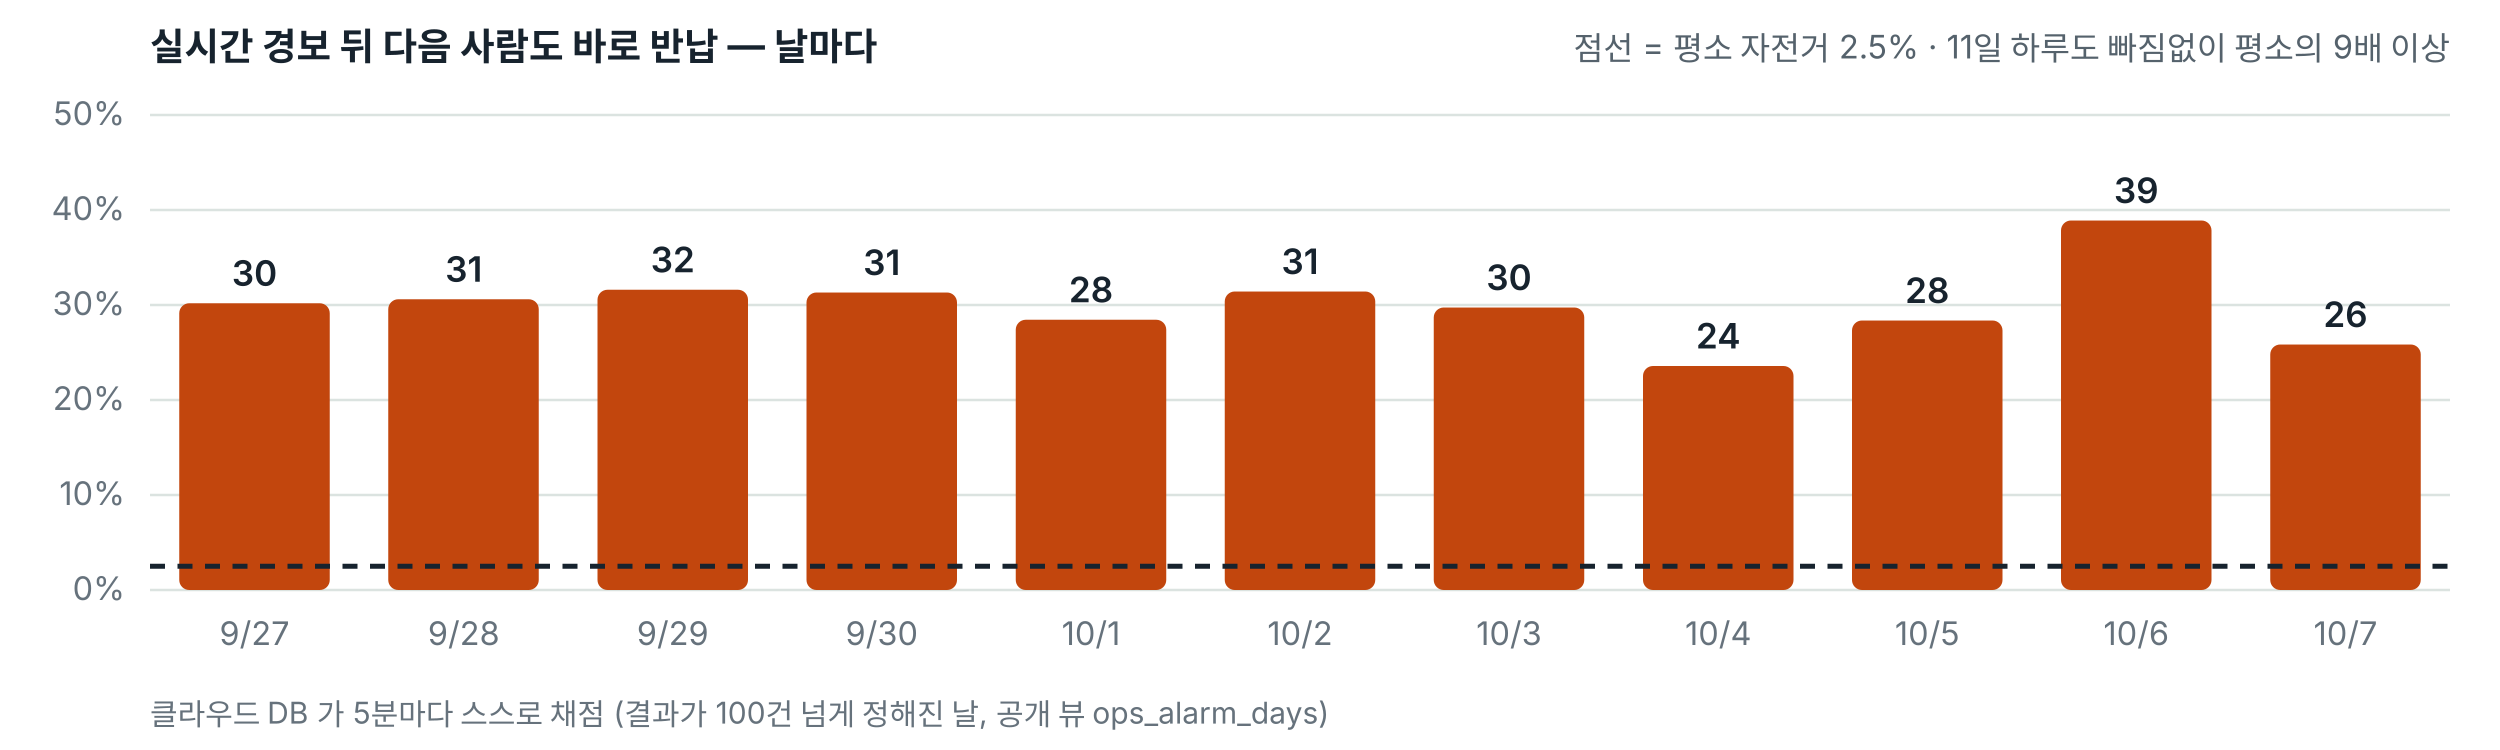
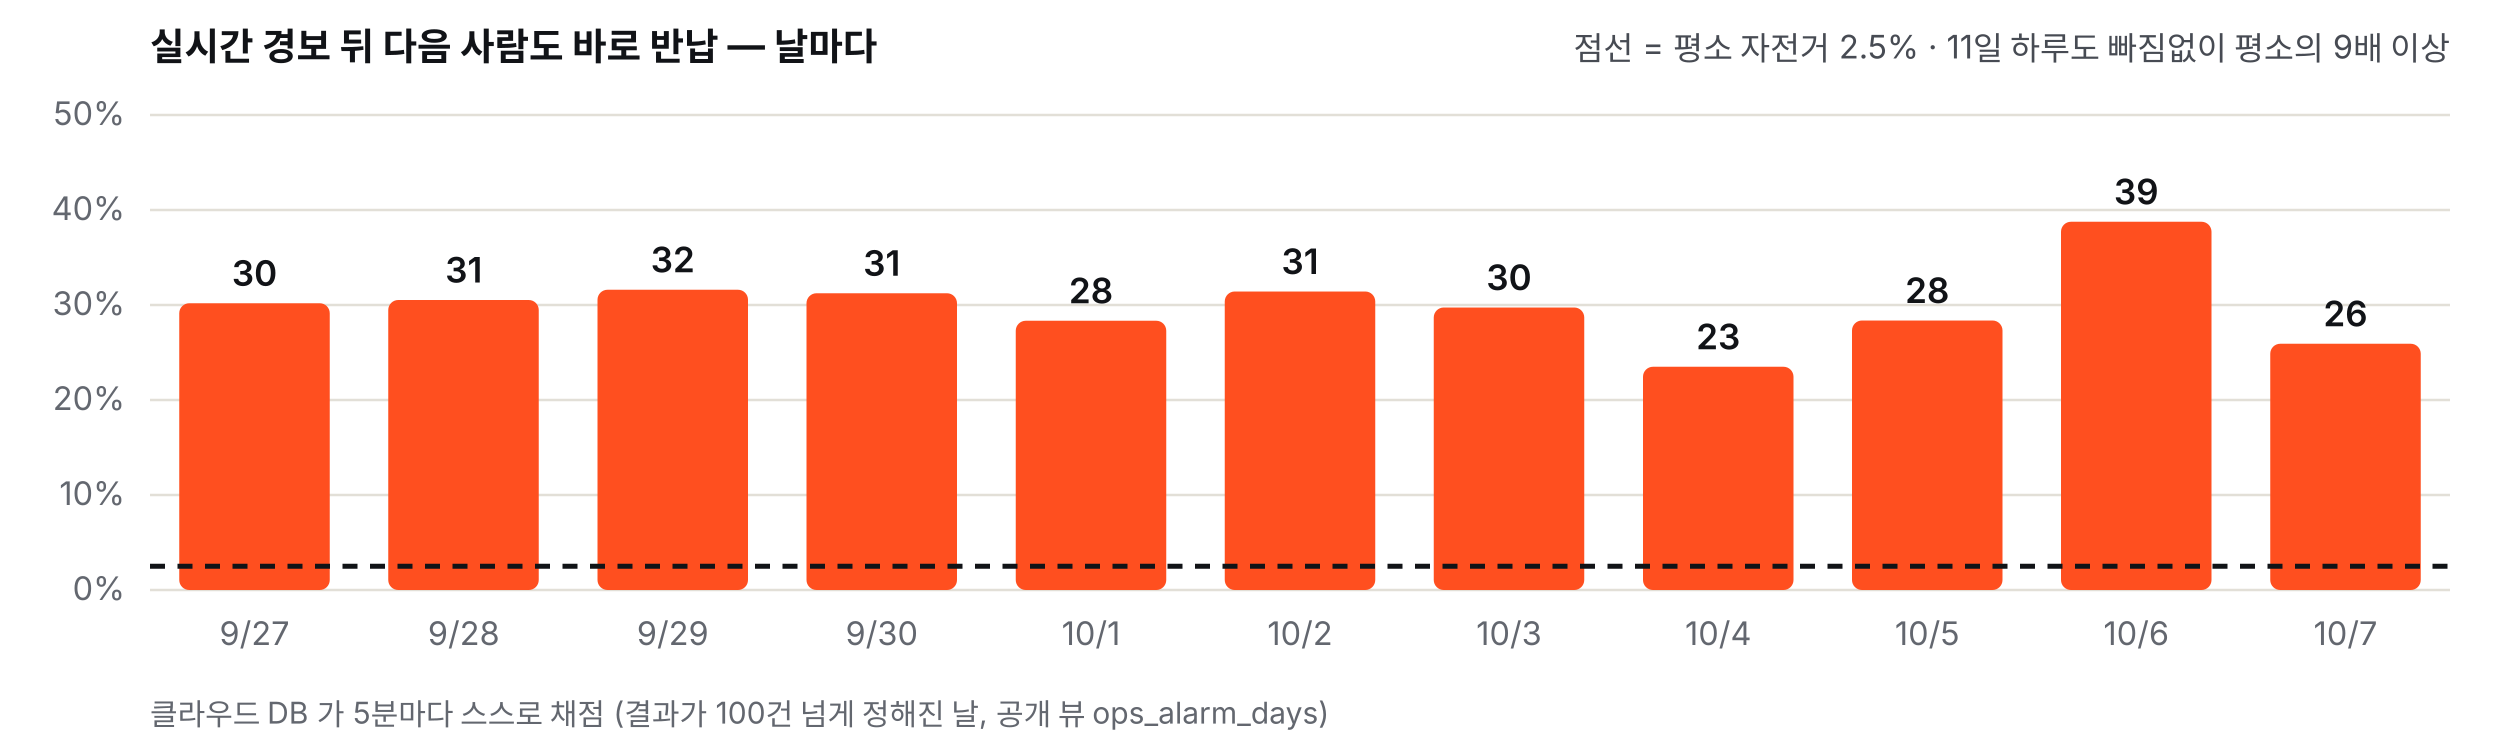
<svg xmlns="http://www.w3.org/2000/svg" viewBox="0 0 1000 300" font-family="-apple-system, 'Apple SD Gothic Neo', 'Noto Sans KR', 'Pretendard', sans-serif">
-   <line x1="60" y1="236.0" x2="980" y2="236.0" stroke="#dbe3e0" stroke-width="1" />
-   <text x="50" y="240.0" text-anchor="end" font-size="13" fill="#66727c">0%</text>
-   <line x1="60" y1="198.0" x2="980" y2="198.0" stroke="#dbe3e0" stroke-width="1" />
-   <text x="50" y="202.0" text-anchor="end" font-size="13" fill="#66727c">10%</text>
-   <line x1="60" y1="160.0" x2="980" y2="160.0" stroke="#dbe3e0" stroke-width="1" />
-   <text x="50" y="164.0" text-anchor="end" font-size="13" fill="#66727c">20%</text>
-   <line x1="60" y1="122.0" x2="980" y2="122.0" stroke="#dbe3e0" stroke-width="1" />
-   <text x="50" y="126.0" text-anchor="end" font-size="13" fill="#66727c">30%</text>
-   <line x1="60" y1="84.0" x2="980" y2="84.0" stroke="#dbe3e0" stroke-width="1" />
-   <text x="50" y="88.0" text-anchor="end" font-size="13" fill="#66727c">40%</text>
-   <line x1="60" y1="46.0" x2="980" y2="46.0" stroke="#dbe3e0" stroke-width="1" />
-   <text x="50" y="50.0" text-anchor="end" font-size="13" fill="#66727c">50%</text>
-   <rect x="71.7" y="121.3" width="60.2" height="114.7" rx="4" fill="#c2460d" />
-   <text x="101.8" y="114.3" text-anchor="middle" font-size="14" font-weight="600" fill="#17232E">30</text>
-   <text x="101.8" y="258" text-anchor="middle" font-size="13" fill="#66727c">9/27</text>
-   <rect x="155.3" y="119.7" width="60.2" height="116.3" rx="4" fill="#c2460d" />
-   <text x="185.5" y="112.7" text-anchor="middle" font-size="14" font-weight="600" fill="#17232E">31</text>
-   <text x="185.5" y="258" text-anchor="middle" font-size="13" fill="#66727c">9/28</text>
-   <rect x="239.0" y="115.9" width="60.2" height="120.1" rx="4" fill="#c2460d" />
-   <text x="269.1" y="108.9" text-anchor="middle" font-size="14" font-weight="600" fill="#17232E">32</text>
-   <text x="269.1" y="258" text-anchor="middle" font-size="13" fill="#66727c">9/29</text>
-   <rect x="322.6" y="117.0" width="60.2" height="119.0" rx="4" fill="#c2460d" />
-   <text x="352.7" y="110.0" text-anchor="middle" font-size="14" font-weight="600" fill="#17232E">31</text>
-   <text x="352.7" y="258" text-anchor="middle" font-size="13" fill="#66727c">9/30</text>
-   <rect x="406.3" y="127.9" width="60.2" height="108.1" rx="4" fill="#c2460d" />
-   <text x="436.4" y="120.9" text-anchor="middle" font-size="14" font-weight="600" fill="#17232E">28</text>
-   <text x="436.4" y="258" text-anchor="middle" font-size="13" fill="#66727c">10/1</text>
-   <rect x="489.9" y="116.6" width="60.2" height="119.4" rx="4" fill="#c2460d" />
-   <text x="520.0" y="109.6" text-anchor="middle" font-size="14" font-weight="600" fill="#17232E">31</text>
-   <text x="520.0" y="258" text-anchor="middle" font-size="13" fill="#66727c">10/2</text>
-   <rect x="573.5" y="123.0" width="60.2" height="113.0" rx="4" fill="#c2460d" />
-   <text x="603.6" y="116.0" text-anchor="middle" font-size="14" font-weight="600" fill="#17232E">30</text>
-   <text x="603.6" y="258" text-anchor="middle" font-size="13" fill="#66727c">10/3</text>
-   <rect x="657.2" y="146.4" width="60.2" height="89.6" rx="4" fill="#c2460d" />
-   <text x="687.3" y="139.4" text-anchor="middle" font-size="14" font-weight="600" fill="#17232E">24</text>
-   <text x="687.3" y="258" text-anchor="middle" font-size="13" fill="#66727c">10/4</text>
-   <rect x="740.8" y="128.2" width="60.2" height="107.8" rx="4" fill="#c2460d" />
-   <text x="770.9" y="121.2" text-anchor="middle" font-size="14" font-weight="600" fill="#17232E">28</text>
-   <text x="770.9" y="258" text-anchor="middle" font-size="13" fill="#66727c">10/5</text>
-   <rect x="824.4" y="88.2" width="60.2" height="147.8" rx="4" fill="#c2460d" />
-   <text x="854.5" y="81.2" text-anchor="middle" font-size="14" font-weight="600" fill="#17232E">39</text>
-   <text x="854.5" y="258" text-anchor="middle" font-size="13" fill="#66727c">10/6</text>
-   <rect x="908.1" y="137.8" width="60.2" height="98.2" rx="4" fill="#c2460d" />
-   <text x="938.2" y="130.8" text-anchor="middle" font-size="14" font-weight="600" fill="#17232E">26</text>
-   <text x="938.2" y="258" text-anchor="middle" font-size="13" fill="#66727c">10/7</text>
-   <line x1="60" y1="226.5" x2="980" y2="226.5" stroke="#17232E" stroke-width="2" stroke-dasharray="6 5" />
-   <text x="60" y="24" font-size="15" font-weight="700" fill="#17232E">실시간 경보 뒤 다음 사람도 바로 반납 — 날마다</text>
-   <text x="980" y="24" text-anchor="end" font-size="13" fill="#55626c">점선 = 평소 자전거 2.5% · 11일 하루도 빠짐없이 평소의 9배 이상</text>
-   <text x="60" y="290" font-size="12" fill="#66727c">클라우드 DB 가 5분마다 스스로 채점 (결과가 100건 넘게 정해진 날, 공개 뷰 ops_alarm_days)</text>
+   <line x1="60" y1="236.0" x2="980" y2="236.0" stroke="#E2DFD7" stroke-width="1" />
+   <text x="50" y="240.0" text-anchor="end" font-size="13" fill="#63676F">0%</text>
+   <line x1="60" y1="198.0" x2="980" y2="198.0" stroke="#E2DFD7" stroke-width="1" />
+   <text x="50" y="202.0" text-anchor="end" font-size="13" fill="#63676F">10%</text>
+   <line x1="60" y1="160.0" x2="980" y2="160.0" stroke="#E2DFD7" stroke-width="1" />
+   <text x="50" y="164.0" text-anchor="end" font-size="13" fill="#63676F">20%</text>
+   <line x1="60" y1="122.0" x2="980" y2="122.0" stroke="#E2DFD7" stroke-width="1" />
+   <text x="50" y="126.0" text-anchor="end" font-size="13" fill="#63676F">30%</text>
+   <line x1="60" y1="84.0" x2="980" y2="84.0" stroke="#E2DFD7" stroke-width="1" />
+   <text x="50" y="88.0" text-anchor="end" font-size="13" fill="#63676F">40%</text>
+   <line x1="60" y1="46.0" x2="980" y2="46.0" stroke="#E2DFD7" stroke-width="1" />
+   <text x="50" y="50.0" text-anchor="end" font-size="13" fill="#63676F">50%</text>
+   <rect x="71.7" y="121.3" width="60.2" height="114.7" rx="4" fill="#FF4F1F" />
+   <text x="101.8" y="114.3" text-anchor="middle" font-size="14" font-weight="600" fill="#111317">30</text>
+   <text x="101.8" y="258" text-anchor="middle" font-size="13" fill="#63676F">9/27</text>
+   <rect x="155.3" y="120.0" width="60.2" height="116.0" rx="4" fill="#FF4F1F" />
+   <text x="185.5" y="113.0" text-anchor="middle" font-size="14" font-weight="600" fill="#111317">31</text>
+   <text x="185.5" y="258" text-anchor="middle" font-size="13" fill="#63676F">9/28</text>
+   <rect x="239.0" y="115.9" width="60.2" height="120.1" rx="4" fill="#FF4F1F" />
+   <text x="269.1" y="108.9" text-anchor="middle" font-size="14" font-weight="600" fill="#111317">32</text>
+   <text x="269.1" y="258" text-anchor="middle" font-size="13" fill="#63676F">9/29</text>
+   <rect x="322.6" y="117.3" width="60.2" height="118.7" rx="4" fill="#FF4F1F" />
+   <text x="352.7" y="110.3" text-anchor="middle" font-size="14" font-weight="600" fill="#111317">31</text>
+   <text x="352.7" y="258" text-anchor="middle" font-size="13" fill="#63676F">9/30</text>
+   <rect x="406.3" y="128.3" width="60.2" height="107.7" rx="4" fill="#FF4F1F" />
+   <text x="436.4" y="121.3" text-anchor="middle" font-size="14" font-weight="600" fill="#111317">28</text>
+   <text x="436.4" y="258" text-anchor="middle" font-size="13" fill="#63676F">10/1</text>
+   <rect x="489.9" y="116.6" width="60.2" height="119.4" rx="4" fill="#FF4F1F" />
+   <text x="520.0" y="109.6" text-anchor="middle" font-size="14" font-weight="600" fill="#111317">31</text>
+   <text x="520.0" y="258" text-anchor="middle" font-size="13" fill="#63676F">10/2</text>
+   <rect x="573.5" y="123.0" width="60.2" height="113.0" rx="4" fill="#FF4F1F" />
+   <text x="603.6" y="116.0" text-anchor="middle" font-size="14" font-weight="600" fill="#111317">30</text>
+   <text x="603.6" y="258" text-anchor="middle" font-size="13" fill="#63676F">10/3</text>
+   <rect x="657.2" y="146.7" width="60.2" height="89.3" rx="4" fill="#FF4F1F" />
+   <text x="687.3" y="139.7" text-anchor="middle" font-size="14" font-weight="600" fill="#111317">23</text>
+   <text x="687.3" y="258" text-anchor="middle" font-size="13" fill="#63676F">10/4</text>
+   <rect x="740.8" y="128.2" width="60.2" height="107.8" rx="4" fill="#FF4F1F" />
+   <text x="770.9" y="121.2" text-anchor="middle" font-size="14" font-weight="600" fill="#111317">28</text>
+   <text x="770.9" y="258" text-anchor="middle" font-size="13" fill="#63676F">10/5</text>
+   <rect x="824.4" y="88.7" width="60.2" height="147.3" rx="4" fill="#FF4F1F" />
+   <text x="854.5" y="81.7" text-anchor="middle" font-size="14" font-weight="600" fill="#111317">39</text>
+   <text x="854.5" y="258" text-anchor="middle" font-size="13" fill="#63676F">10/6</text>
+   <rect x="908.1" y="137.5" width="60.2" height="98.5" rx="4" fill="#FF4F1F" />
+   <text x="938.2" y="130.5" text-anchor="middle" font-size="14" font-weight="600" fill="#111317">26</text>
+   <text x="938.2" y="258" text-anchor="middle" font-size="13" fill="#63676F">10/7</text>
+   <line x1="60" y1="226.5" x2="980" y2="226.5" stroke="#111317" stroke-width="2" stroke-dasharray="6 5" />
+   <text x="60" y="24" font-size="15" font-weight="700" fill="#111317">실시간 경보 뒤 다음 사람도 바로 반납 — 날마다</text>
+   <text x="980" y="24" text-anchor="end" font-size="13" fill="#474B53">점선 = 평소 자전거 2.5% · 11일 하루도 빠짐없이 평소의 9배 이상</text>
+   <text x="60" y="290" font-size="12" fill="#63676F">클라우드 DB 가 5분마다 스스로 채점 (결과가 100건 넘게 정해진 날, 공개 뷰 ops_alarm_days)</text>
</svg>
